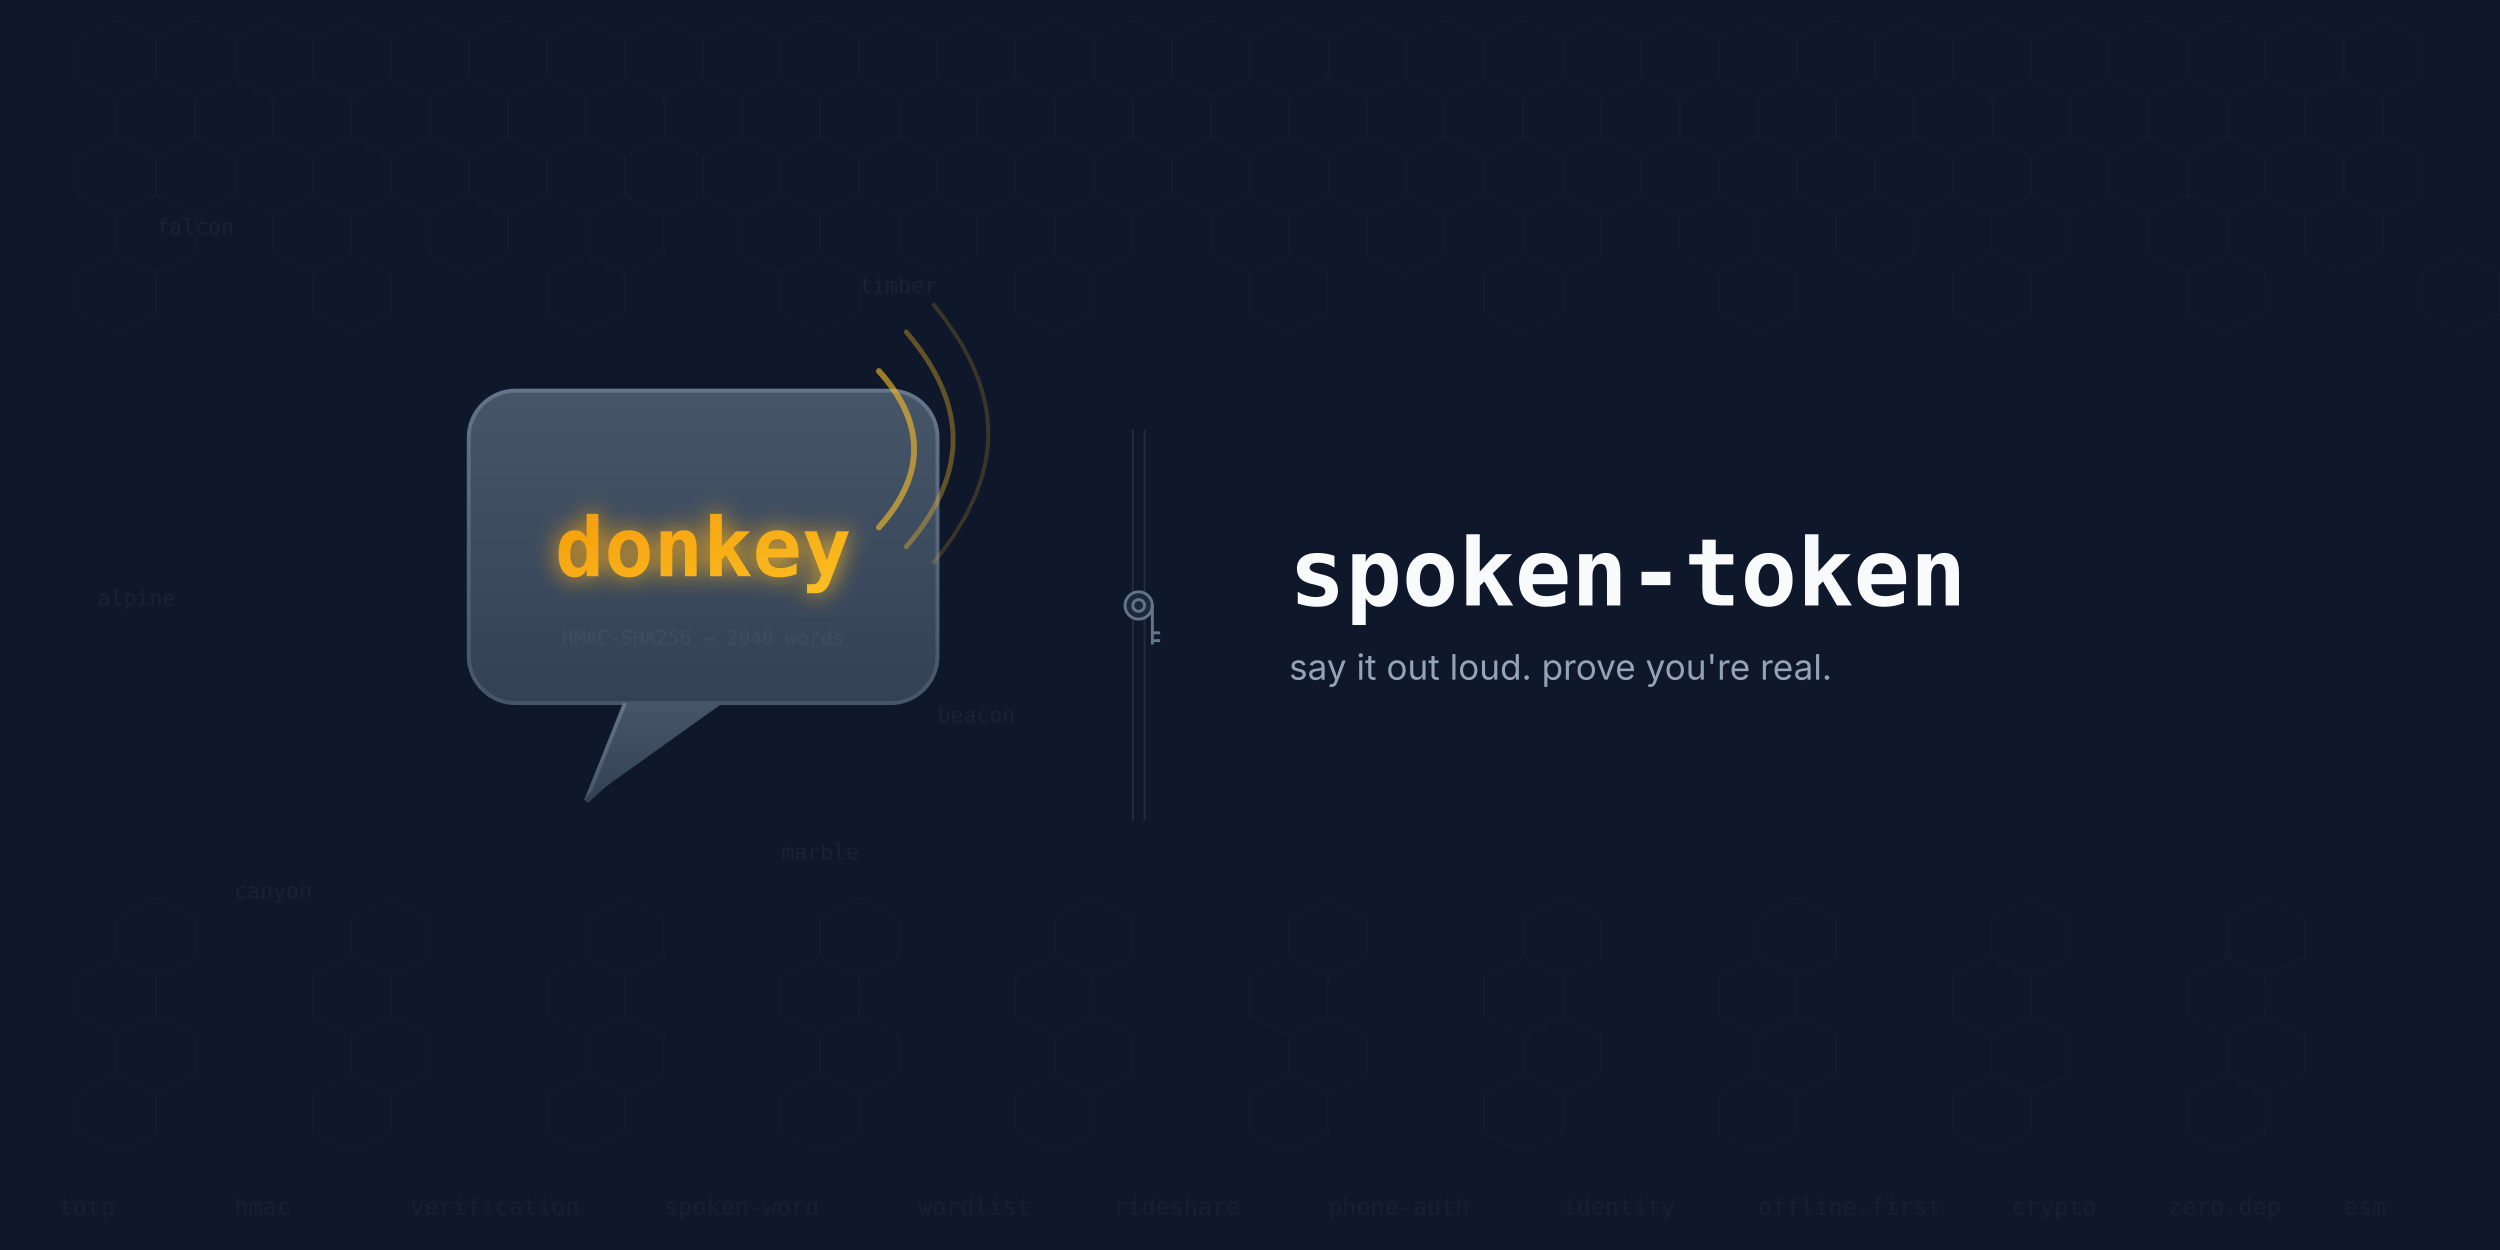
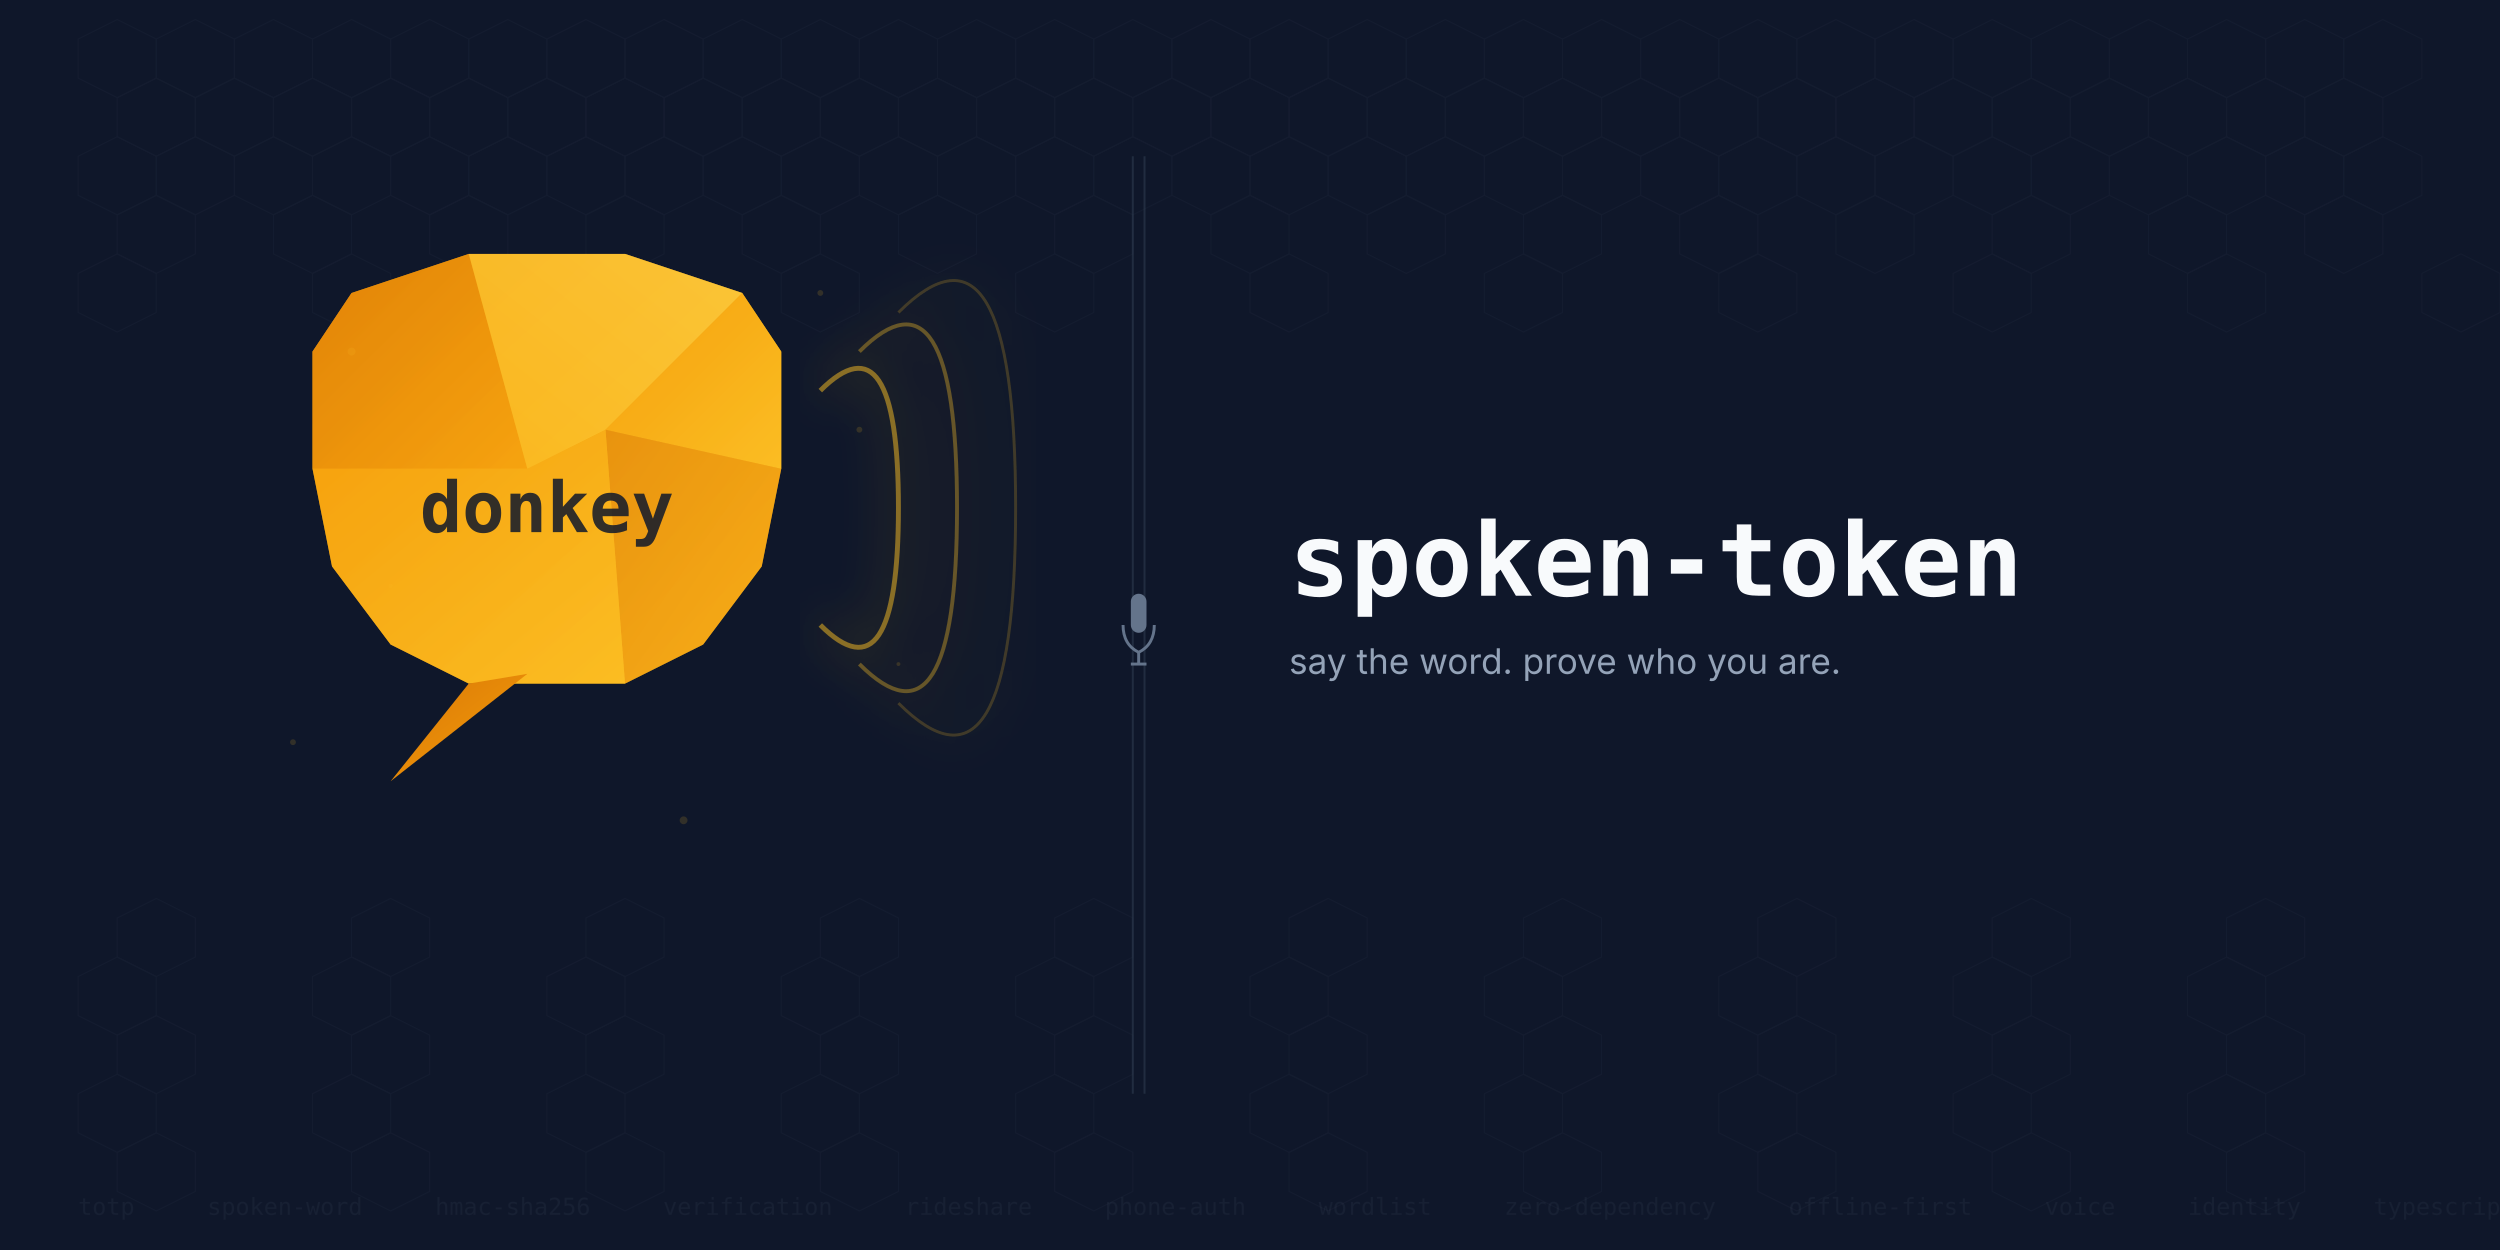
<svg xmlns="http://www.w3.org/2000/svg" viewBox="0 0 1280 640" width="1280" height="640">
  <defs>
    <linearGradient id="amber" x1="0%" y1="0%" x2="100%" y2="100%">
      <stop offset="0%" stop-color="#f59e0b" />
      <stop offset="100%" stop-color="#fbbf24" />
    </linearGradient>
    <linearGradient id="amberDark" x1="0%" y1="0%" x2="100%" y2="100%">
      <stop offset="0%" stop-color="#d97706" />
      <stop offset="100%" stop-color="#f59e0b" />
    </linearGradient>
    <linearGradient id="amberLight" x1="0%" y1="100%" x2="100%" y2="0%">
      <stop offset="0%" stop-color="#fbbf24" />
      <stop offset="100%" stop-color="#fcd34d" />
    </linearGradient>
    <linearGradient id="steel" x1="0%" y1="0%" x2="0%" y2="100%">
      <stop offset="0%" stop-color="#475569" />
      <stop offset="100%" stop-color="#334155" />
    </linearGradient>
    <linearGradient id="steelLight" x1="0%" y1="0%" x2="0%" y2="100%">
      <stop offset="0%" stop-color="#64748b" />
      <stop offset="100%" stop-color="#475569" />
    </linearGradient>
-     <filter id="glow" x="-50%" y="-50%" width="200%" height="200%">
-       <feGaussianBlur stdDeviation="6" result="blur" />
-       <feMerge>
-         <feMergeNode in="blur" />
-         <feMergeNode in="SourceGraphic" />
-       </feMerge>
-     </filter>
-     <filter id="softGlow" x="-50%" y="-50%" width="200%" height="200%">
+     <filter id="softGlow">
      <feGaussianBlur stdDeviation="12" result="blur" />
      <feMerge>
        <feMergeNode in="blur" />
        <feMergeNode in="SourceGraphic" />
      </feMerge>
    </filter>
  </defs>
  <rect width="1280" height="640" fill="#0f172a" />
  <g opacity="0.04" stroke="#94a3b8" stroke-width="0.5" fill="none">
    <polygon points="40,20 60,10 80,20 80,40 60,50 40,40" />
    <polygon points="80,20 100,10 120,20 120,40 100,50 80,40" />
    <polygon points="120,20 140,10 160,20 160,40 140,50 120,40" />
    <polygon points="160,20 180,10 200,20 200,40 180,50 160,40" />
    <polygon points="200,20 220,10 240,20 240,40 220,50 200,40" />
    <polygon points="240,20 260,10 280,20 280,40 260,50 240,40" />
    <polygon points="280,20 300,10 320,20 320,40 300,50 280,40" />
    <polygon points="320,20 340,10 360,20 360,40 340,50 320,40" />
    <polygon points="360,20 380,10 400,20 400,40 380,50 360,40" />
    <polygon points="400,20 420,10 440,20 440,40 420,50 400,40" />
    <polygon points="440,20 460,10 480,20 480,40 460,50 440,40" />
    <polygon points="480,20 500,10 520,20 520,40 500,50 480,40" />
    <polygon points="520,20 540,10 560,20 560,40 540,50 520,40" />
    <polygon points="560,20 580,10 600,20 600,40 580,50 560,40" />
    <polygon points="600,20 620,10 640,20 640,40 620,50 600,40" />
    <polygon points="640,20 660,10 680,20 680,40 660,50 640,40" />
    <polygon points="680,20 700,10 720,20 720,40 700,50 680,40" />
    <polygon points="720,20 740,10 760,20 760,40 740,50 720,40" />
    <polygon points="760,20 780,10 800,20 800,40 780,50 760,40" />
    <polygon points="800,20 820,10 840,20 840,40 820,50 800,40" />
    <polygon points="840,20 860,10 880,20 880,40 860,50 840,40" />
    <polygon points="880,20 900,10 920,20 920,40 900,50 880,40" />
    <polygon points="920,20 940,10 960,20 960,40 940,50 920,40" />
    <polygon points="960,20 980,10 1000,20 1000,40 980,50 960,40" />
    <polygon points="1000,20 1020,10 1040,20 1040,40 1020,50 1000,40" />
    <polygon points="1040,20 1060,10 1080,20 1080,40 1060,50 1040,40" />
    <polygon points="1080,20 1100,10 1120,20 1120,40 1100,50 1080,40" />
    <polygon points="1120,20 1140,10 1160,20 1160,40 1140,50 1120,40" />
    <polygon points="1160,20 1180,10 1200,20 1200,40 1180,50 1160,40" />
    <polygon points="1200,20 1220,10 1240,20 1240,40 1220,50 1200,40" />
    <polygon points="60,50 80,40 100,50 100,70 80,80 60,70" />
    <polygon points="100,50 120,40 140,50 140,70 120,80 100,70" />
    <polygon points="140,50 160,40 180,50 180,70 160,80 140,70" />
    <polygon points="180,50 200,40 220,50 220,70 200,80 180,70" />
    <polygon points="220,50 240,40 260,50 260,70 240,80 220,70" />
    <polygon points="260,50 280,40 300,50 300,70 280,80 260,70" />
    <polygon points="300,50 320,40 340,50 340,70 320,80 300,70" />
    <polygon points="340,50 360,40 380,50 380,70 360,80 340,70" />
    <polygon points="380,50 400,40 420,50 420,70 400,80 380,70" />
    <polygon points="420,50 440,40 460,50 460,70 440,80 420,70" />
    <polygon points="460,50 480,40 500,50 500,70 480,80 460,70" />
    <polygon points="500,50 520,40 540,50 540,70 520,80 500,70" />
    <polygon points="540,50 560,40 580,50 580,70 560,80 540,70" />
    <polygon points="580,50 600,40 620,50 620,70 600,80 580,70" />
    <polygon points="620,50 640,40 660,50 660,70 640,80 620,70" />
    <polygon points="660,50 680,40 700,50 700,70 680,80 660,70" />
    <polygon points="700,50 720,40 740,50 740,70 720,80 700,70" />
    <polygon points="740,50 760,40 780,50 780,70 760,80 740,70" />
    <polygon points="780,50 800,40 820,50 820,70 800,80 780,70" />
    <polygon points="820,50 840,40 860,50 860,70 840,80 820,70" />
    <polygon points="860,50 880,40 900,50 900,70 880,80 860,70" />
    <polygon points="900,50 920,40 940,50 940,70 920,80 900,70" />
    <polygon points="940,50 960,40 980,50 980,70 960,80 940,70" />
    <polygon points="980,50 1000,40 1020,50 1020,70 1000,80 980,70" />
    <polygon points="1020,50 1040,40 1060,50 1060,70 1040,80 1020,70" />
    <polygon points="1060,50 1080,40 1100,50 1100,70 1080,80 1060,70" />
    <polygon points="1100,50 1120,40 1140,50 1140,70 1120,80 1100,70" />
    <polygon points="1140,50 1160,40 1180,50 1180,70 1160,80 1140,70" />
    <polygon points="1180,50 1200,40 1220,50 1220,70 1200,80 1180,70" />
    <polygon points="40,80 60,70 80,80 80,100 60,110 40,100" />
    <polygon points="80,80 100,70 120,80 120,100 100,110 80,100" />
    <polygon points="120,80 140,70 160,80 160,100 140,110 120,100" />
    <polygon points="160,80 180,70 200,80 200,100 180,110 160,100" />
    <polygon points="200,80 220,70 240,80 240,100 220,110 200,100" />
    <polygon points="240,80 260,70 280,80 280,100 260,110 240,100" />
    <polygon points="280,80 300,70 320,80 320,100 300,110 280,100" />
    <polygon points="320,80 340,70 360,80 360,100 340,110 320,100" />
    <polygon points="360,80 380,70 400,80 400,100 380,110 360,100" />
    <polygon points="400,80 420,70 440,80 440,100 420,110 400,100" />
    <polygon points="440,80 460,70 480,80 480,100 460,110 440,100" />
    <polygon points="480,80 500,70 520,80 520,100 500,110 480,100" />
    <polygon points="520,80 540,70 560,80 560,100 540,110 520,100" />
    <polygon points="560,80 580,70 600,80 600,100 580,110 560,100" />
    <polygon points="600,80 620,70 640,80 640,100 620,110 600,100" />
    <polygon points="640,80 660,70 680,80 680,100 660,110 640,100" />
    <polygon points="680,80 700,70 720,80 720,100 700,110 680,100" />
    <polygon points="720,80 740,70 760,80 760,100 740,110 720,100" />
    <polygon points="760,80 780,70 800,80 800,100 780,110 760,100" />
    <polygon points="800,80 820,70 840,80 840,100 820,110 800,100" />
    <polygon points="840,80 860,70 880,80 880,100 860,110 840,100" />
    <polygon points="880,80 900,70 920,80 920,100 900,110 880,100" />
    <polygon points="920,80 940,70 960,80 960,100 940,110 920,100" />
    <polygon points="960,80 980,70 1000,80 1000,100 980,110 960,100" />
    <polygon points="1000,80 1020,70 1040,80 1040,100 1020,110 1000,100" />
    <polygon points="1040,80 1060,70 1080,80 1080,100 1060,110 1040,100" />
    <polygon points="1080,80 1100,70 1120,80 1120,100 1100,110 1080,100" />
    <polygon points="1120,80 1140,70 1160,80 1160,100 1140,110 1120,100" />
    <polygon points="1160,80 1180,70 1200,80 1200,100 1180,110 1160,100" />
    <polygon points="1200,80 1220,70 1240,80 1240,100 1220,110 1200,100" />
    <polygon points="60,110 80,100 100,110 100,130 80,140 60,130" />
    <polygon points="140,110 160,100 180,110 180,130 160,140 140,130" />
    <polygon points="220,110 240,100 260,110 260,130 240,140 220,130" />
    <polygon points="300,110 320,100 340,110 340,130 320,140 300,130" />
    <polygon points="380,110 400,100 420,110 420,130 400,140 380,130" />
    <polygon points="460,110 480,100 500,110 500,130 480,140 460,130" />
    <polygon points="540,110 560,100 580,110 580,130 560,140 540,130" />
    <polygon points="620,110 640,100 660,110 660,130 640,140 620,130" />
    <polygon points="700,110 720,100 740,110 740,130 720,140 700,130" />
    <polygon points="780,110 800,100 820,110 820,130 800,140 780,130" />
    <polygon points="860,110 880,100 900,110 900,130 880,140 860,130" />
    <polygon points="940,110 960,100 980,110 980,130 960,140 940,130" />
    <polygon points="1020,110 1040,100 1060,110 1060,130 1040,140 1020,130" />
    <polygon points="1100,110 1120,100 1140,110 1140,130 1120,140 1100,130" />
    <polygon points="1180,110 1200,100 1220,110 1220,130 1200,140 1180,130" />
    <polygon points="40,140 60,130 80,140 80,160 60,170 40,160" />
    <polygon points="160,140 180,130 200,140 200,160 180,170 160,160" />
    <polygon points="280,140 300,130 320,140 320,160 300,170 280,160" />
    <polygon points="400,140 420,130 440,140 440,160 420,170 400,160" />
    <polygon points="520,140 540,130 560,140 560,160 540,170 520,160" />
    <polygon points="640,140 660,130 680,140 680,160 660,170 640,160" />
    <polygon points="760,140 780,130 800,140 800,160 780,170 760,160" />
    <polygon points="880,140 900,130 920,140 920,160 900,170 880,160" />
    <polygon points="1000,140 1020,130 1040,140 1040,160 1020,170 1000,160" />
    <polygon points="1120,140 1140,130 1160,140 1160,160 1140,170 1120,160" />
    <polygon points="1240,140 1260,130 1280,140 1280,160 1260,170 1240,160" />
    <polygon points="60,470 80,460 100,470 100,490 80,500 60,490" />
    <polygon points="180,470 200,460 220,470 220,490 200,500 180,490" />
    <polygon points="300,470 320,460 340,470 340,490 320,500 300,490" />
    <polygon points="420,470 440,460 460,470 460,490 440,500 420,490" />
    <polygon points="540,470 560,460 580,470 580,490 560,500 540,490" />
    <polygon points="660,470 680,460 700,470 700,490 680,500 660,490" />
    <polygon points="780,470 800,460 820,470 820,490 800,500 780,490" />
    <polygon points="900,470 920,460 940,470 940,490 920,500 900,490" />
    <polygon points="1020,470 1040,460 1060,470 1060,490 1040,500 1020,490" />
    <polygon points="1140,470 1160,460 1180,470 1180,490 1160,500 1140,490" />
    <polygon points="40,500 60,490 80,500 80,520 60,530 40,520" />
    <polygon points="160,500 180,490 200,500 200,520 180,530 160,520" />
    <polygon points="280,500 300,490 320,500 320,520 300,530 280,520" />
    <polygon points="400,500 420,490 440,500 440,520 420,530 400,520" />
    <polygon points="520,500 540,490 560,500 560,520 540,530 520,520" />
    <polygon points="640,500 660,490 680,500 680,520 660,530 640,520" />
    <polygon points="760,500 780,490 800,500 800,520 780,530 760,520" />
    <polygon points="880,500 900,490 920,500 920,520 900,530 880,520" />
    <polygon points="1000,500 1020,490 1040,500 1040,520 1020,530 1000,520" />
    <polygon points="1120,500 1140,490 1160,500 1160,520 1140,530 1120,520" />
    <polygon points="60,530 80,520 100,530 100,550 80,560 60,550" />
    <polygon points="180,530 200,520 220,530 220,550 200,560 180,550" />
    <polygon points="300,530 320,520 340,530 340,550 320,560 300,550" />
    <polygon points="420,530 440,520 460,530 460,550 440,560 420,550" />
    <polygon points="540,530 560,520 580,530 580,550 560,560 540,550" />
    <polygon points="660,530 680,520 700,530 700,550 680,560 660,550" />
    <polygon points="780,530 800,520 820,530 820,550 800,560 780,550" />
    <polygon points="900,530 920,520 940,530 940,550 920,560 900,550" />
    <polygon points="1020,530 1040,520 1060,530 1060,550 1040,560 1020,550" />
    <polygon points="1140,530 1160,520 1180,530 1180,550 1160,560 1140,550" />
    <polygon points="40,560 60,550 80,560 80,580 60,590 40,580" />
    <polygon points="160,560 180,550 200,560 200,580 180,590 160,580" />
    <polygon points="280,560 300,550 320,560 320,580 300,590 280,580" />
    <polygon points="400,560 420,550 440,560 440,580 420,590 400,580" />
    <polygon points="520,560 540,550 560,560 560,580 540,590 520,580" />
    <polygon points="640,560 660,550 680,560 680,580 660,590 640,580" />
    <polygon points="760,560 780,550 800,560 800,580 780,590 760,580" />
    <polygon points="880,560 900,550 920,560 920,580 900,590 880,580" />
    <polygon points="1000,560 1020,550 1040,560 1040,580 1020,590 1000,580" />
    <polygon points="1120,560 1140,550 1160,560 1160,580 1140,590 1120,580" />
-   </g>
-   <g transform="translate(200, 160)">
-     <rect x="40" y="40" width="240" height="160" rx="24" fill="url(#steel)" stroke="url(#steelLight)" stroke-width="2" />
-     <polygon points="120,200 100,250 170,200" fill="url(#steel)" />
-     <line x1="120" y1="200" x2="100" y2="250" stroke="url(#steelLight)" stroke-width="2" />
-     <line x1="100" y1="250" x2="155" y2="200" stroke="url(#steel)" stroke-width="3" />
-     <text x="160" y="135" text-anchor="middle" font-family="'SF Mono', 'Fira Code', 'JetBrains Mono', 'Menlo', monospace" font-size="42" font-weight="bold" fill="url(#amber)" filter="url(#glow)">donkey</text>
-     <text x="160" y="170" text-anchor="middle" font-family="'SF Mono', 'Fira Code', 'Menlo', monospace" font-size="10" fill="#475569" opacity="0.5">HMAC-SHA256 → 2048 words</text>
-   </g>
-   <g transform="translate(450, 270)" stroke="#fbbf24" fill="none" stroke-linecap="round">
-     <path d="M 0,0 Q 18,-20 18,-40 Q 18,-60 0,-80" stroke-width="3" opacity="0.6" />
-     <path d="M 14,10 Q 38,-18 38,-45 Q 38,-72 14,-100" stroke-width="2.5" opacity="0.35" />
-     <path d="M 28,18 Q 56,-16 56,-48 Q 56,-80 28,-114" stroke-width="2" opacity="0.18" />
-   </g>
-   <g font-family="'SF Mono', 'Fira Code', 'Menlo', monospace" font-size="11" fill="#64748b" opacity="0.12">
-     <text x="80" y="120">falcon</text>
-     <text x="440" y="150">timber</text>
-     <text x="120" y="460">canyon</text>
-     <text x="400" y="440">marble</text>
-     <text x="50" y="310">alpine</text>
-     <text x="480" y="370">beacon</text>
-   </g>
-   <g transform="translate(580, 220)">
-     <line x1="0" y1="0" x2="0" y2="200" stroke="#334155" stroke-width="1" opacity="0.5" />
-     <line x1="6" y1="0" x2="6" y2="200" stroke="#334155" stroke-width="1" opacity="0.5" />
-     <g transform="translate(-6, 82)" fill="none" stroke="#64748b" stroke-width="1.5">
-       <circle cx="9" cy="8" r="7" fill="#1e293b" stroke="#64748b" />
-       <circle cx="9" cy="8" r="3" fill="none" stroke="#64748b" />
-       <line x1="16" y1="8" x2="16" y2="28" stroke="#64748b" stroke-width="1.5" />
-       <line x1="16" y1="22" x2="20" y2="22" stroke="#64748b" stroke-width="1.5" />
-       <line x1="16" y1="26" x2="20" y2="26" stroke="#64748b" stroke-width="1.5" />
-     </g>
-   </g>
-   <text x="660" y="310" font-family="'SF Mono', 'Fira Code', 'JetBrains Mono', 'Menlo', monospace" font-size="48" font-weight="bold" fill="#f8fafc">spoken-token</text>
-   <text x="660" y="348" font-family="'Inter', -apple-system, 'Segoe UI', sans-serif" font-size="18" fill="#94a3b8">say it out loud. prove you're real.</text>
-   <text y="622" font-family="'SF Mono', 'Fira Code', 'Menlo', monospace" font-size="12" fill="#94a3b8" opacity="0.06">
-     <tspan x="30">totp</tspan>
-     <tspan x="120">hmac</tspan>
-     <tspan x="210">verification</tspan>
-     <tspan x="340">spoken-word</tspan>
-     <tspan x="470">wordlist</tspan>
-     <tspan x="570">rideshare</tspan>
-     <tspan x="680">phone-auth</tspan>
-     <tspan x="800">identity</tspan>
-     <tspan x="900">offline-first</tspan>
-     <tspan x="1030">crypto</tspan>
-     <tspan x="1110">zero-dep</tspan>
-     <tspan x="1200">esm</tspan>
+     <polygon points="60,590 80,580 100,590 100,610 80,620 60,610" />
+     <polygon points="180,590 200,580 220,590 220,610 200,620 180,610" />
+     <polygon points="300,590 320,580 340,590 340,610 320,620 300,610" />
+     <polygon points="420,590 440,580 460,590 460,610 440,620 420,610" />
+     <polygon points="540,590 560,580 580,590 580,610 560,620 540,610" />
+     <polygon points="660,590 680,580 700,590 700,610 680,620 660,610" />
+     <polygon points="780,590 800,580 820,590 820,610 800,620 780,610" />
+     <polygon points="900,590 920,580 940,590 940,610 920,620 900,610" />
+     <polygon points="1020,590 1040,580 1060,590 1060,610 1040,620 1020,610" />
+     <polygon points="1140,590 1160,580 1180,590 1180,610 1160,620 1140,610" />
+   </g>
+   <g transform="translate(280, 260)">
+     <polygon points="-120,-80 -100,-110 -40,-130 40,-130 100,-110 120,-80 120,-20 110,30 80,70 40,90 -40,90 -80,70 -110,30 -120,-20" fill="url(#amber)" />
+     <polygon points="-120,-80 -100,-110 -40,-130 -10,-20 -120,-20" fill="url(#amberDark)" opacity="0.7" />
+     <polygon points="-40,-130 40,-130 100,-110 30,-40 -10,-20" fill="url(#amberLight)" opacity="0.6" />
+     <polygon points="100,-110 120,-80 120,-20 30,-40" fill="url(#amber)" opacity="0.8" />
+     <polygon points="120,-20 110,30 80,70 40,90 30,-40" fill="url(#amberDark)" opacity="0.5" />
+     <polygon points="-40,90 -80,70 -110,30 -120,-20 -10,-20 30,-40 40,90" fill="url(#amber)" opacity="0.6" />
+     <polygon points="-40,90 -80,140 -10,85" fill="url(#amberDark)" />
+     <text x="0" y="0" text-anchor="middle" dominant-baseline="central" font-family="'SF Mono', 'Fira Code', 'JetBrains Mono', 'Menlo', monospace" font-size="36" font-weight="bold" fill="#0f172a" opacity="0.85">donkey</text>
+   </g>
+   <g transform="translate(280, 260)" filter="url(#softGlow)">
+     <path d="M 140,-60 Q 180,-100 180,0 Q 180,100 140,60" fill="none" stroke="#fbbf24" stroke-width="2.5" opacity="0.5" />
+     <path d="M 160,-80 Q 210,-130 210,0 Q 210,130 160,80" fill="none" stroke="#fbbf24" stroke-width="2" opacity="0.35" />
+     <path d="M 180,-100 Q 240,-160 240,0 Q 240,160 180,100" fill="none" stroke="#fbbf24" stroke-width="1.5" opacity="0.2" />
+   </g>
+   <g opacity="0.15" fill="#fbbf24">
+     <circle cx="180" cy="180" r="2" />
+     <circle cx="420" cy="150" r="1.5" />
+     <circle cx="350" cy="420" r="2" />
+     <circle cx="150" cy="380" r="1.5" />
+     <circle cx="460" cy="340" r="1" />
+     <circle cx="200" cy="300" r="1" />
+     <circle cx="440" cy="220" r="1.5" />
+   </g>
+   <line x1="580" y1="80" x2="580" y2="560" stroke="#334155" stroke-width="1" opacity="0.5" />
+   <line x1="586" y1="80" x2="586" y2="560" stroke="#334155" stroke-width="1" opacity="0.5" />
+   <g transform="translate(583, 320)" fill="#64748b">
+     <rect x="-4" y="-16" width="8" height="20" rx="4" />
+     <path d="M -8,0 Q -8,10 0,14 Q 8,10 8,0" fill="none" stroke="#64748b" stroke-width="1.5" />
+     <line x1="0" y1="14" x2="0" y2="20" stroke="#64748b" stroke-width="1.5" />
+     <line x1="-4" y1="20" x2="4" y2="20" stroke="#64748b" stroke-width="1.5" />
+   </g>
+   <text x="660" y="305" font-family="'SF Mono', 'Fira Code', 'JetBrains Mono', 'Menlo', monospace" font-size="52" font-weight="bold" fill="#f8fafc">spoken-token</text>
+   <text x="660" y="345" font-family="'Inter', -apple-system, 'Segoe UI', sans-serif" font-size="18" fill="#94a3b8">say the word. prove who you are.</text>
+   <text y="622" font-family="'SF Mono', 'Fira Code', 'JetBrains Mono', 'Menlo', monospace" font-size="12" fill="#94a3b8" opacity="0.06">
+     <tspan x="40">totp</tspan>
+     <tspan dx="30">spoken-word</tspan>
+     <tspan dx="30">hmac-sha256</tspan>
+     <tspan dx="30">verification</tspan>
+     <tspan dx="30">rideshare</tspan>
+     <tspan dx="30">phone-auth</tspan>
+     <tspan dx="30">wordlist</tspan>
+     <tspan dx="30">zero-dependency</tspan>
+     <tspan dx="30">offline-first</tspan>
+     <tspan dx="30">voice</tspan>
+     <tspan dx="30">identity</tspan>
+     <tspan dx="30">typescript</tspan>
+     <tspan dx="30">canary-kit</tspan>
  </text>
</svg>
